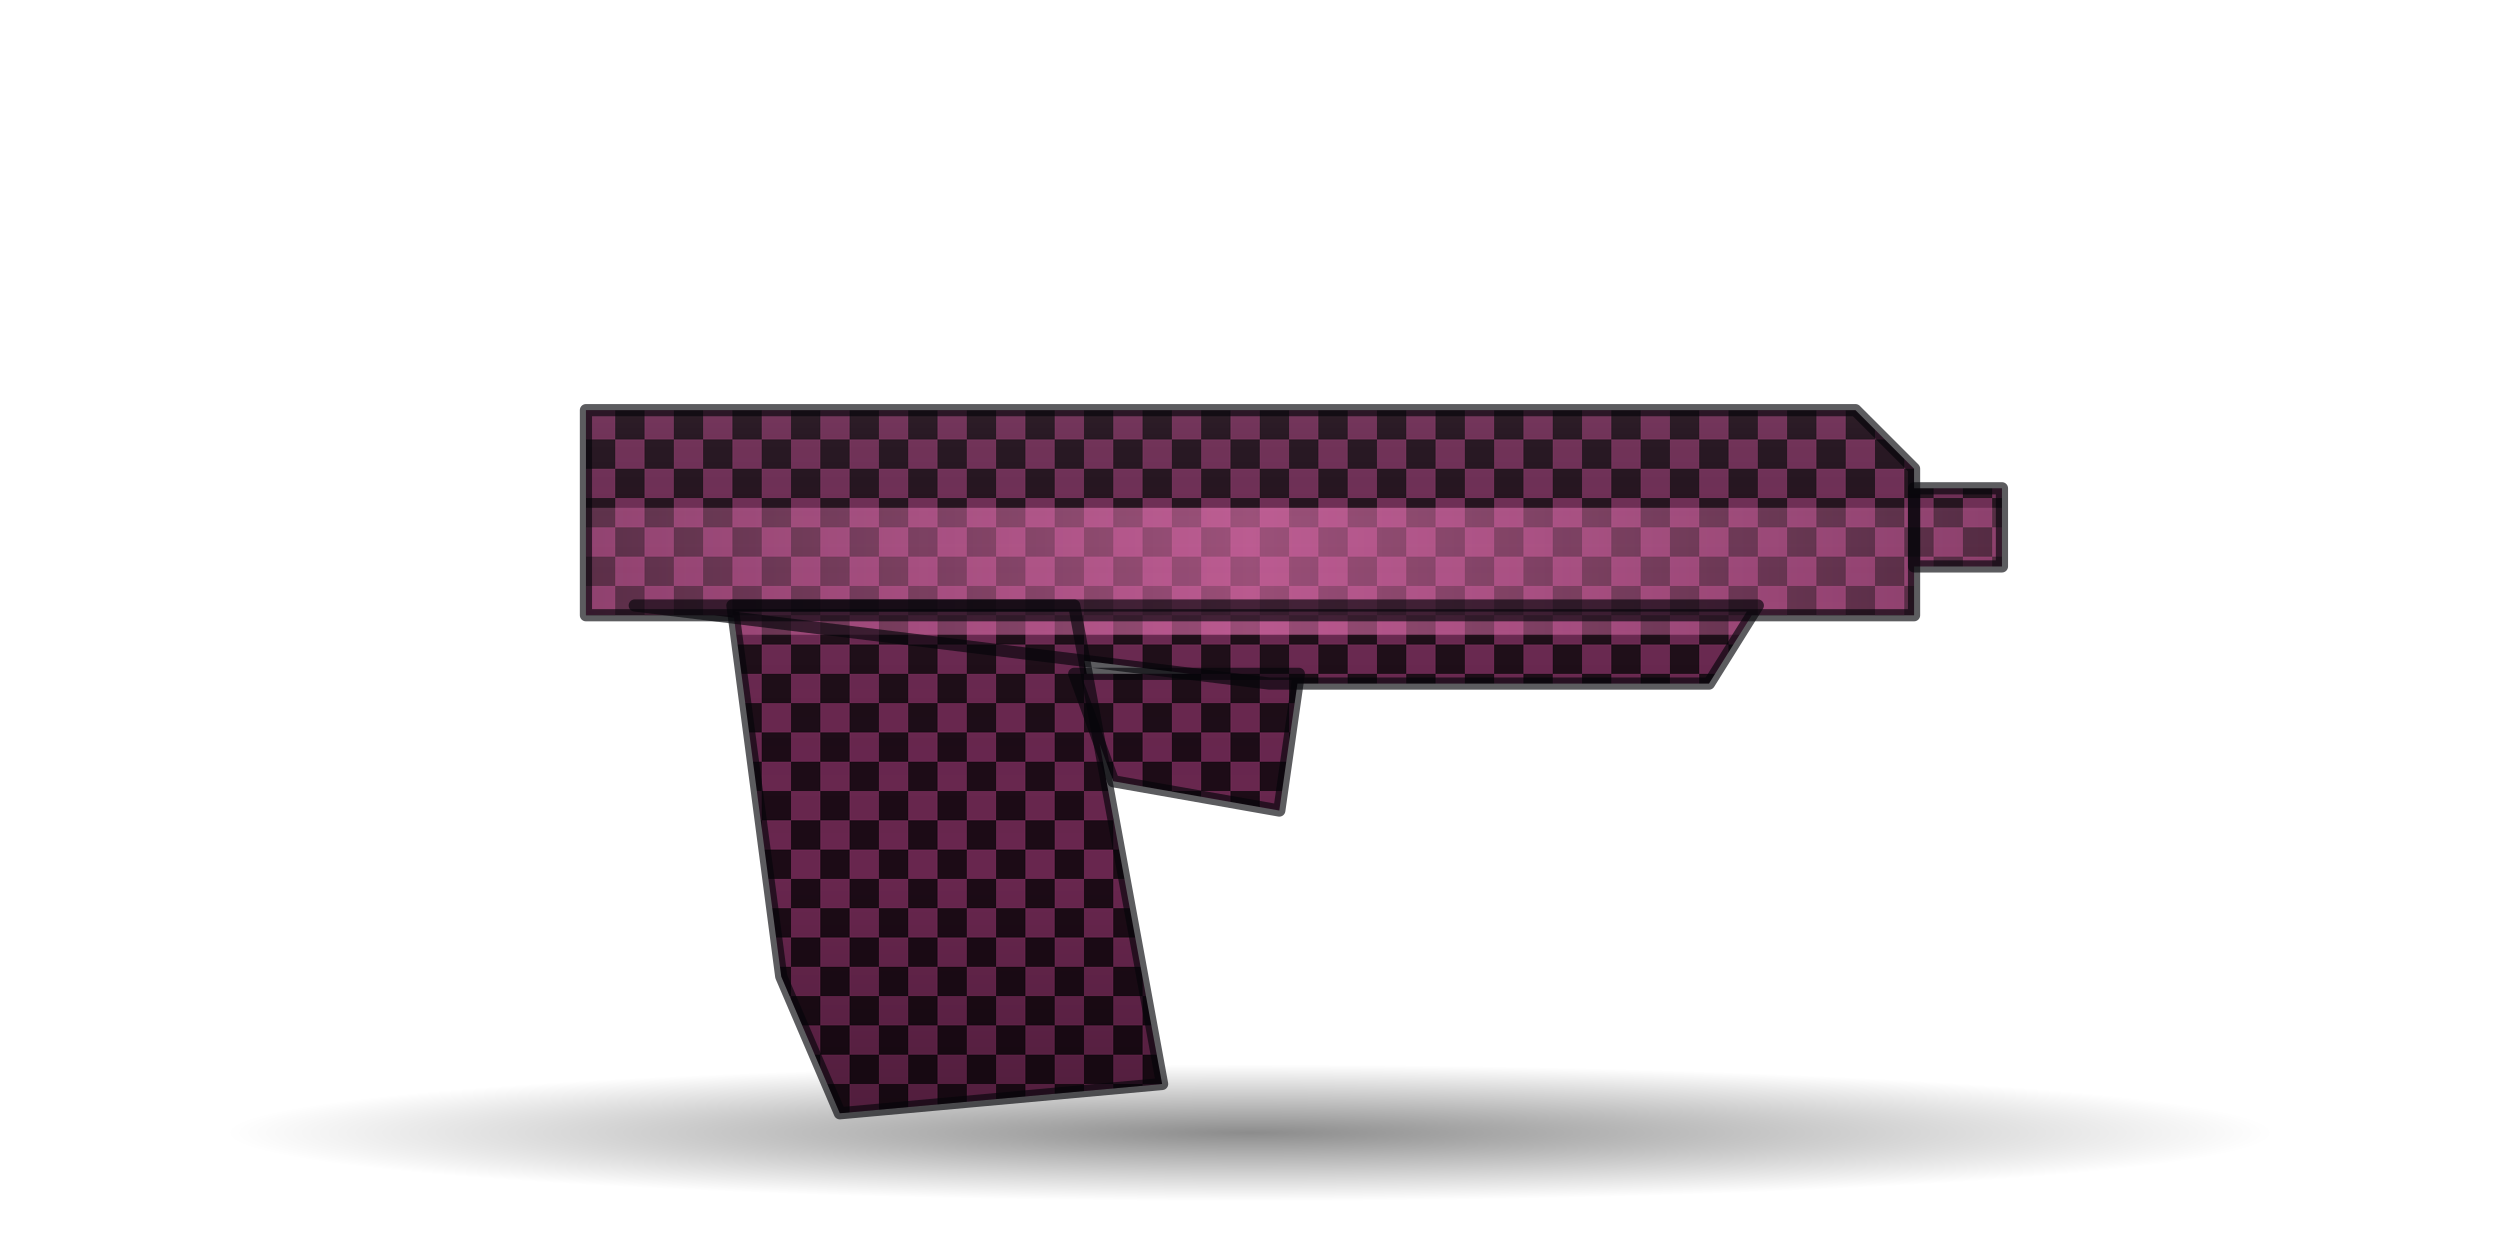
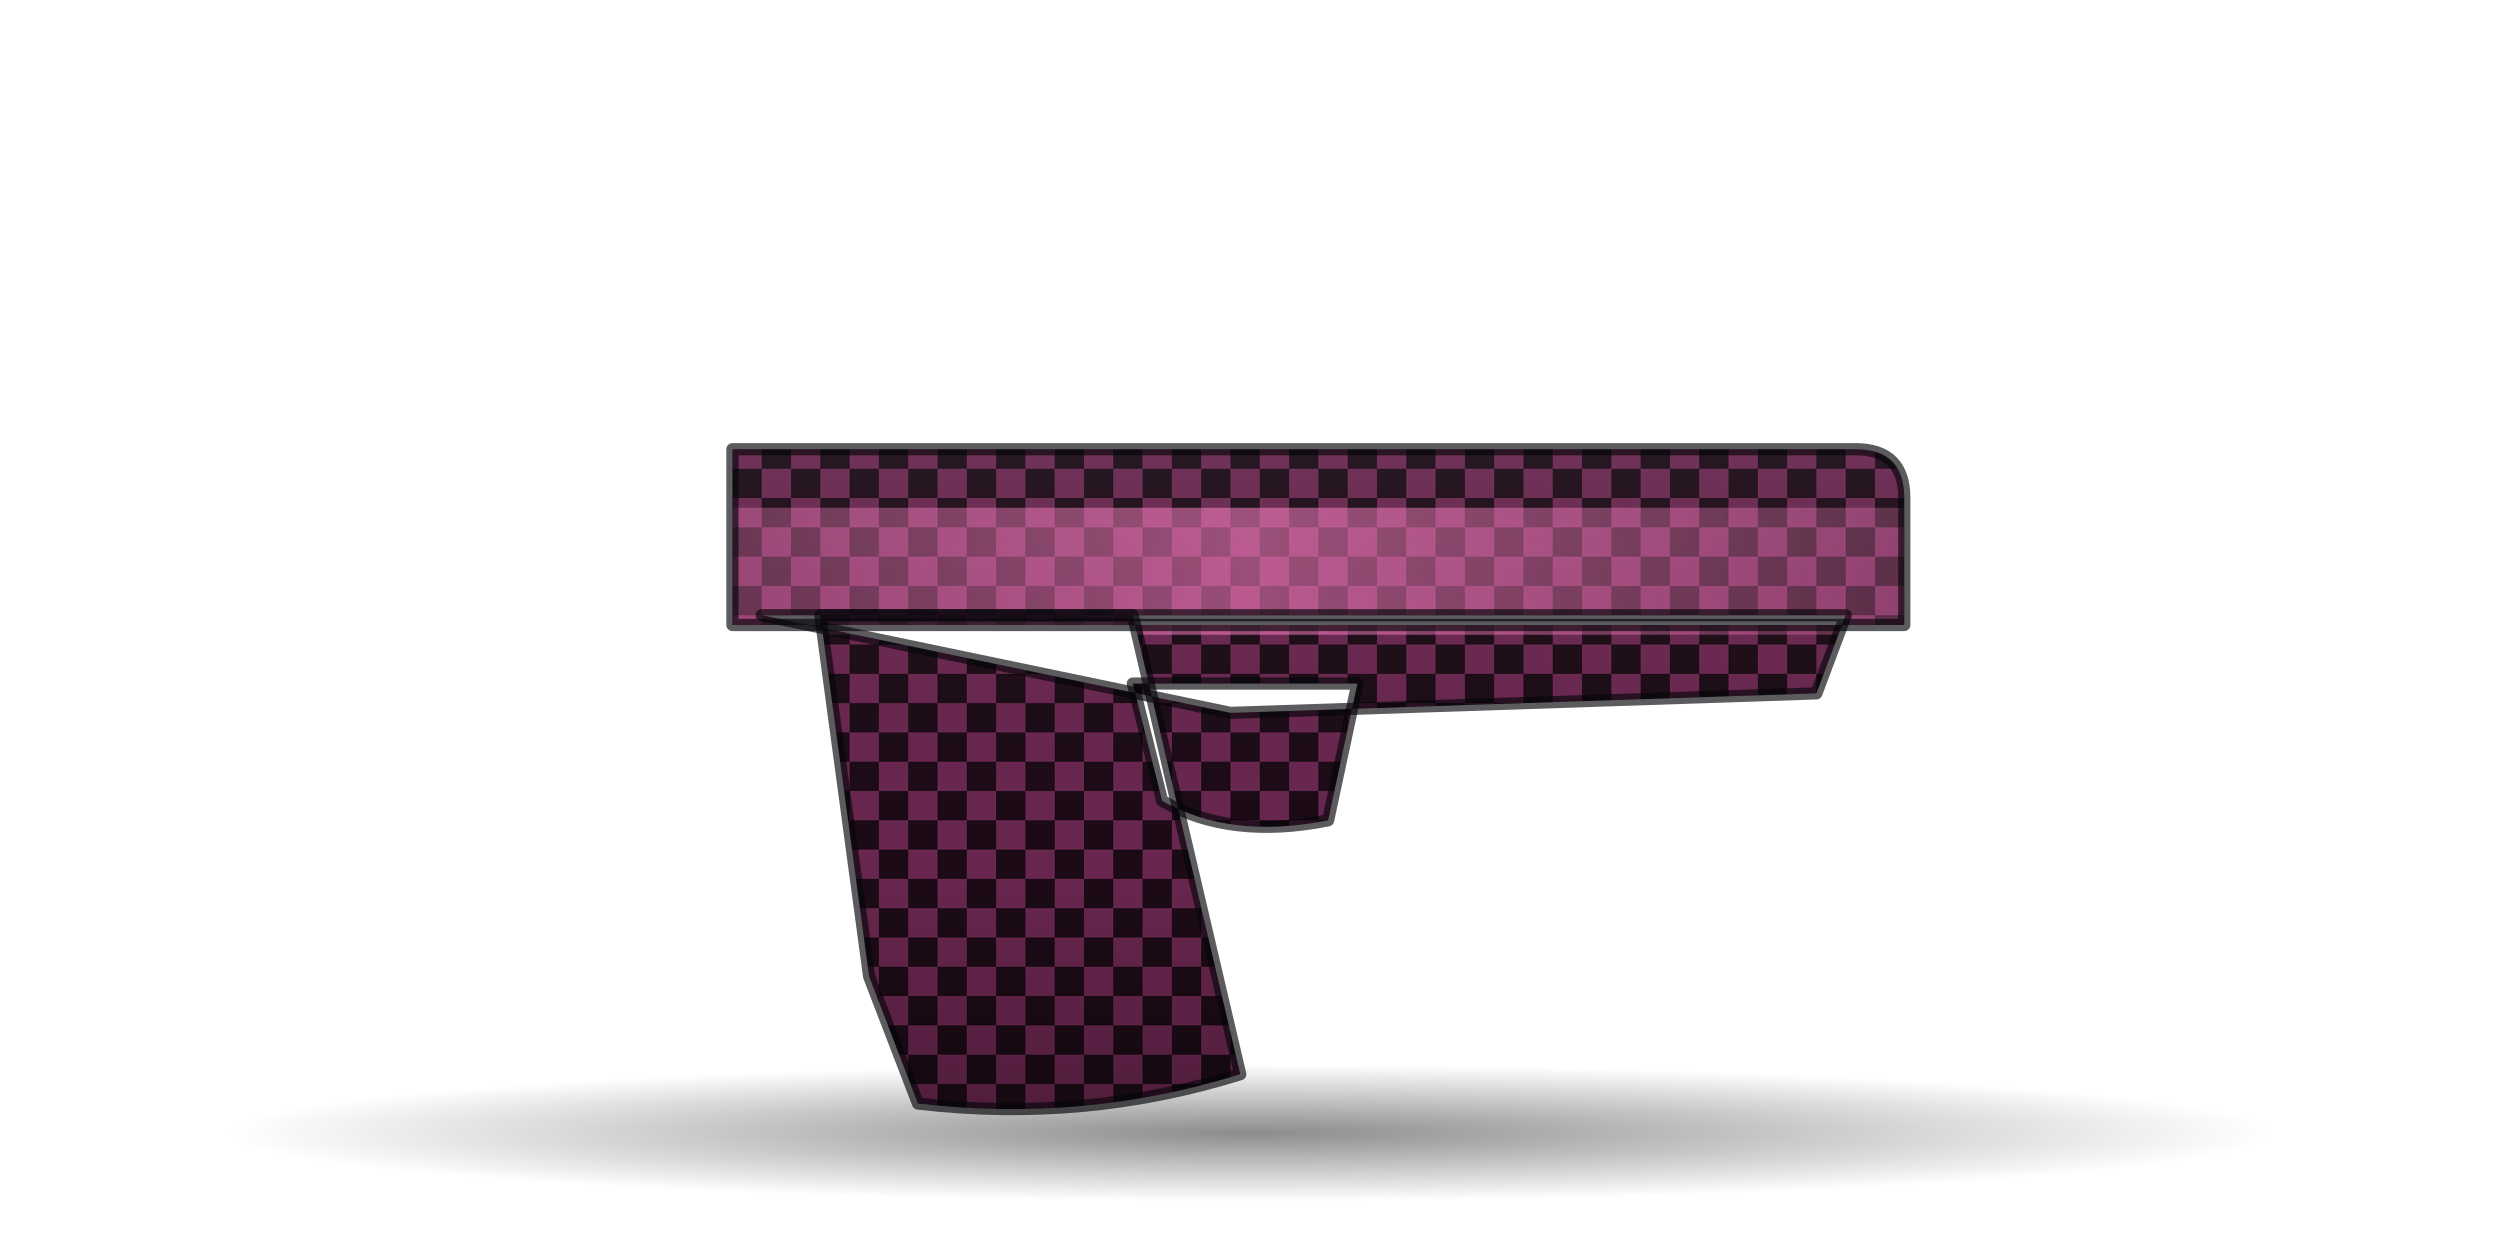
<svg xmlns="http://www.w3.org/2000/svg" viewBox="0 0 512 256" width="512" height="256">
  <defs>
    <pattern id="ppistolpinkstatic" width="12" height="12" patternUnits="userSpaceOnUse">
      <rect width="12" height="12" fill="#1c0b16" />
      <rect width="6" height="6" fill="#7b2d5c" opacity=".8" />
      <rect x="6" y="6" width="6" height="6" fill="#7b2d5c" opacity=".8" />
    </pattern>
    <linearGradient id="ppistolpinkstaticg" x1="0" x2="1">
      <stop offset="0" stop-color="#ff7fc4" stop-opacity="0" />
      <stop offset=".5" stop-color="#ff7fc4" stop-opacity=".55" />
      <stop offset="1" stop-color="#ff7fc4" stop-opacity="0" />
    </linearGradient>
    <clipPath id="cpistolpinkstatic">
-       <polygon points="120,84 380,84 392,96 392,126 120,126" />
-       <polygon points="130,124 360,124 350,140 260,140" />
-       <polygon points="150,124 220,124 238,222 172,228 160,200" />
-       <polygon points="220,138 266,138 262,166 228,160" />
-       <polygon points="392,100 410,100 410,116 392,116" />
+       <path d="M150 92 L380 92 Q390 92 390 102 L390 128 L150 128 Z" fill-rule="evenodd" clip-rule="evenodd" />
+       <polygon points="156,126 378,126 372,142 252,146" />
+       <path d="M168 126 L232 126 L254 220 Q222 230 188 226 L178 200 Z" fill-rule="evenodd" clip-rule="evenodd" />
+       <path d="M232 140 L278 140 L272 168 Q252 172 238 164 Z" fill-rule="evenodd" clip-rule="evenodd" />
    </clipPath>
    <linearGradient id="hpistolpinkstatic" x1="0" y1="0" x2="0" y2="1">
      <stop offset="0" stop-color="#fff" stop-opacity=".38" />
      <stop offset=".35" stop-color="#fff" stop-opacity=".06" />
      <stop offset=".7" stop-color="#000" stop-opacity="0" />
      <stop offset="1" stop-color="#000" stop-opacity=".35" />
    </linearGradient>
    <radialGradient id="spistolpinkstatic" cx=".5" cy=".5" r=".5">
      <stop offset="0" stop-color="#000" stop-opacity=".45" />
      <stop offset="1" stop-color="#000" stop-opacity="0" />
    </radialGradient>
  </defs>
  <ellipse cx="256" cy="232" rx="210" ry="14" fill="url(#spistolpinkstatic)" />
  <g clip-path="url(#cpistolpinkstatic)">
    <rect width="512" height="256" fill="url(#ppistolpinkstatic)" />
    <rect y="104" width="512" height="26" fill="url(#ppistolpinkstaticg)" />
    <rect width="512" height="256" fill="url(#hpistolpinkstatic)" />
  </g>
-   <polygon points="120,84 380,84 392,96 392,126 120,126" fill="none" stroke="#05060a" stroke-opacity=".65" stroke-width="2.5" stroke-linejoin="round" />
-   <polygon points="130,124 360,124 350,140 260,140" fill="none" stroke="#05060a" stroke-opacity=".65" stroke-width="2.5" stroke-linejoin="round" />
-   <polygon points="150,124 220,124 238,222 172,228 160,200" fill="none" stroke="#05060a" stroke-opacity=".65" stroke-width="2.5" stroke-linejoin="round" />
-   <polygon points="220,138 266,138 262,166 228,160" fill="none" stroke="#05060a" stroke-opacity=".65" stroke-width="2.5" stroke-linejoin="round" />
-   <polygon points="392,100 410,100 410,116 392,116" fill="none" stroke="#05060a" stroke-opacity=".65" stroke-width="2.5" stroke-linejoin="round" />
+   <path d="M150 92 L380 92 Q390 92 390 102 L390 128 L150 128 Z" fill-rule="evenodd" clip-rule="evenodd" fill="none" stroke="#05060a" stroke-opacity=".65" stroke-width="2.5" stroke-linejoin="round" />
+   <polygon points="156,126 378,126 372,142 252,146" fill="none" stroke="#05060a" stroke-opacity=".65" stroke-width="2.5" stroke-linejoin="round" />
+   <path d="M168 126 L232 126 L254 220 Q222 230 188 226 L178 200 Z" fill-rule="evenodd" clip-rule="evenodd" fill="none" stroke="#05060a" stroke-opacity=".65" stroke-width="2.5" stroke-linejoin="round" />
+   <path d="M232 140 L278 140 L272 168 Q252 172 238 164 Z" fill-rule="evenodd" clip-rule="evenodd" fill="none" stroke="#05060a" stroke-opacity=".65" stroke-width="2.5" stroke-linejoin="round" />
</svg>
